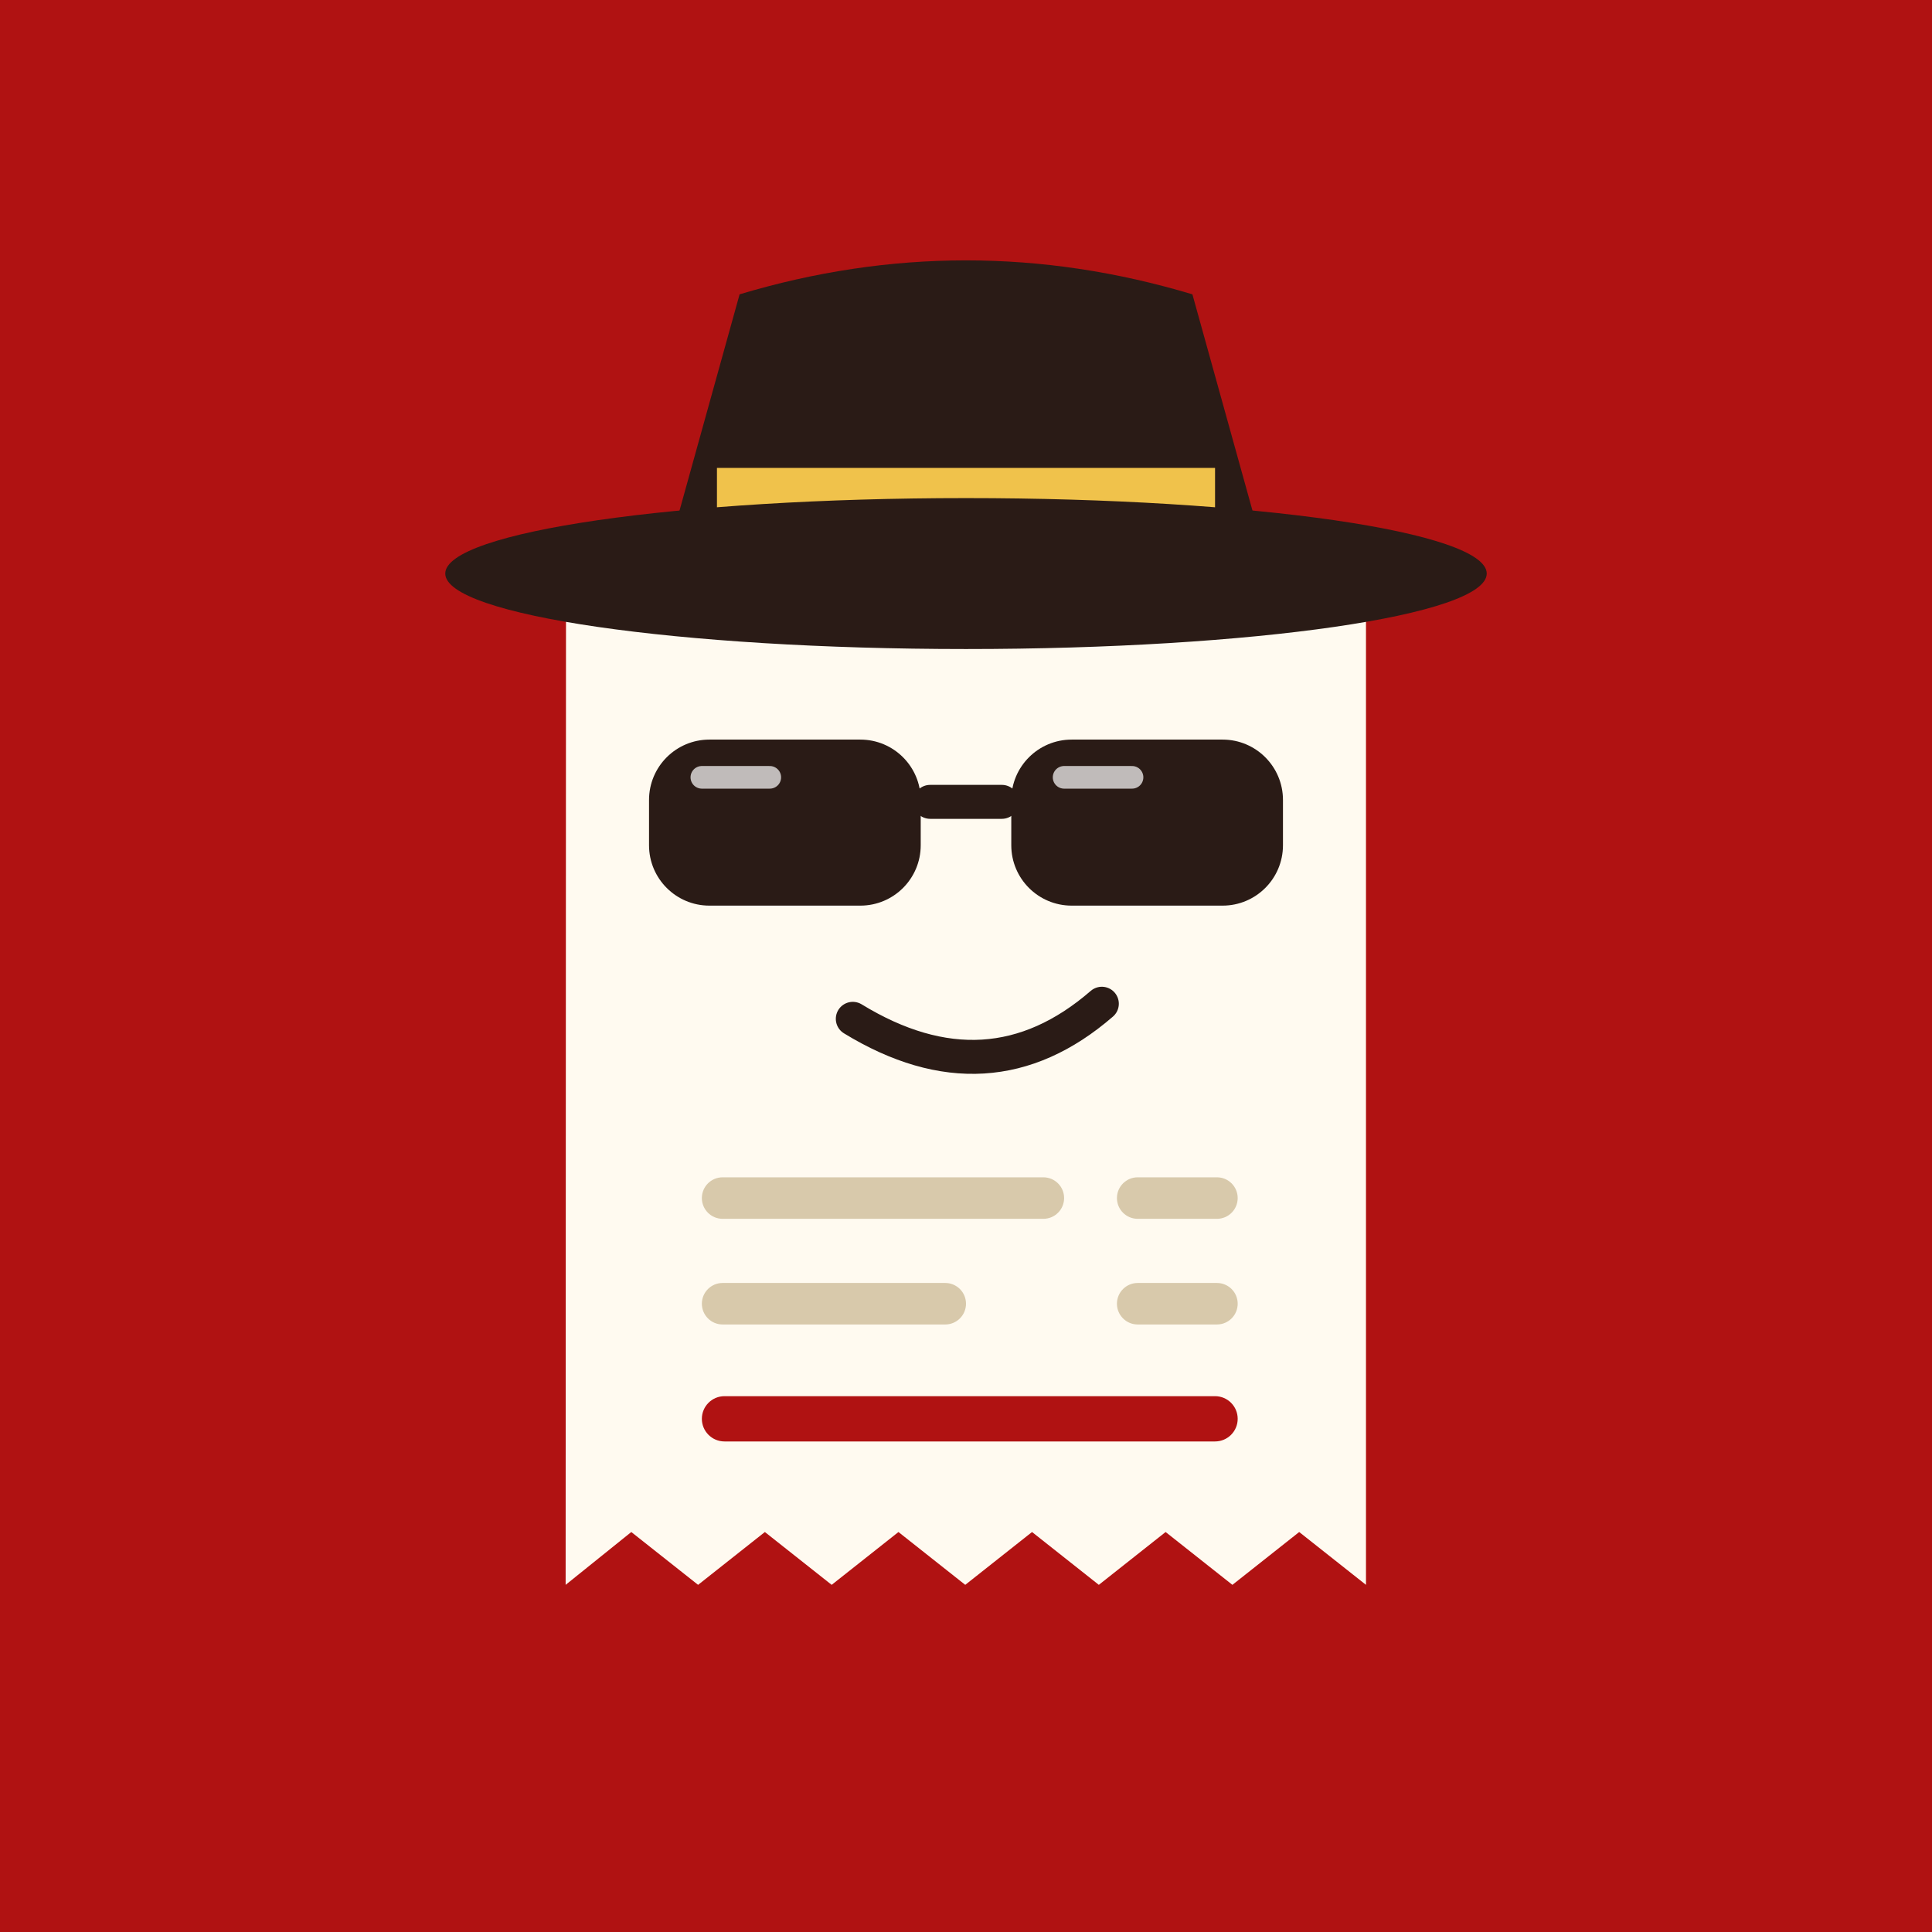
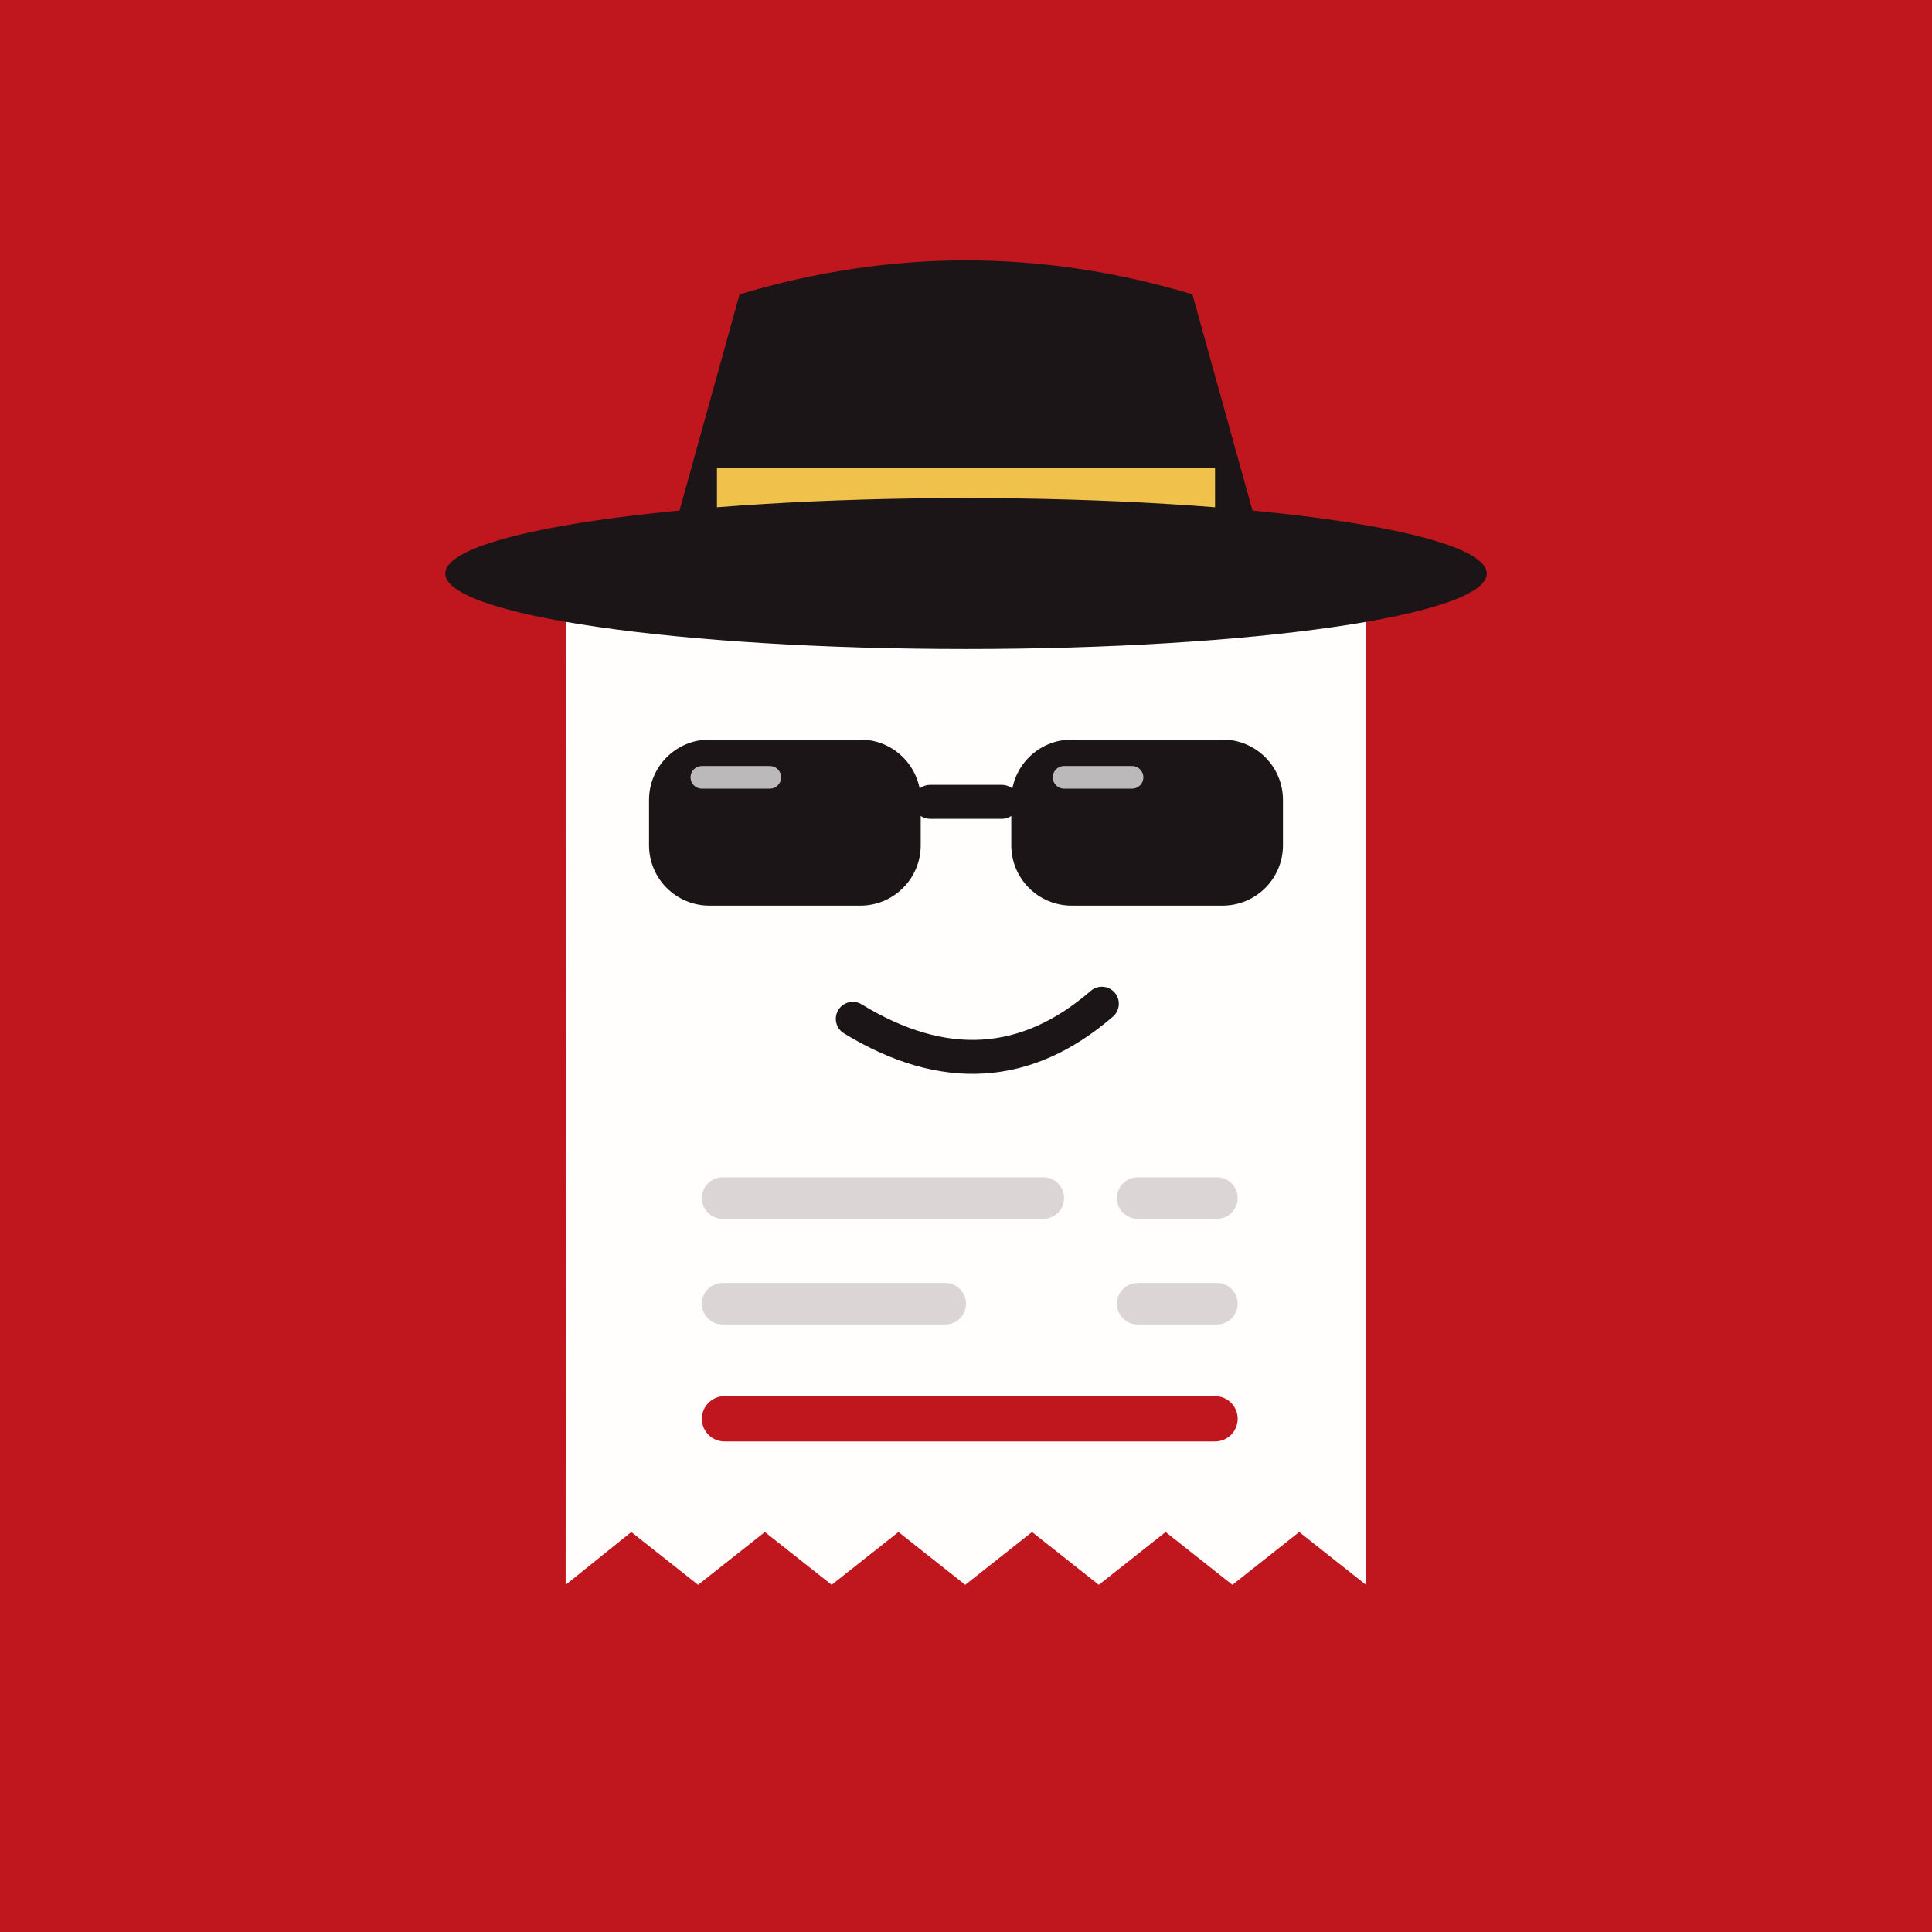
<svg xmlns="http://www.w3.org/2000/svg" viewBox="0 0 512 512" width="512" height="512">
-   <rect width="512" height="512" fill="#B01212" />
-   <path d="M150 150 H362 V420 l-17.7 -14 -17.7 14 -17.7 -14 -17.7 14 -17.7 -14 -17.7 14 -17.7 -14 -17.7 14 -17.7 -14 -17.7 14 -17.7 -14 -17.4 14 Z" fill="#FFFAF0" />
-   <path d="M176 150 L196 78 Q256 60 316 78 L336 150 Z" fill="#2A1B16" />
+   <rect width="512" height="512" fill="#C0161D" />
+   <path d="M150 150 H362 V420 l-17.7 -14 -17.7 14 -17.7 -14 -17.7 14 -17.7 -14 -17.7 14 -17.7 -14 -17.7 14 -17.7 -14 -17.7 14 -17.7 -14 -17.4 14 Z" fill="#FFFEFC" />
+   <path d="M176 150 L196 78 Q256 60 316 78 L336 150 Z" fill="#1B1517" />
  <rect x="190" y="124" width="132" height="18" fill="#F0C24B" />
-   <ellipse cx="256" cy="152" rx="138" ry="20" fill="#2A1B16" />
-   <rect x="172" y="196" width="72" height="44" rx="16" fill="#2A1B16" />
-   <rect x="268" y="196" width="72" height="44" rx="16" fill="#2A1B16" />
-   <rect x="242" y="208" width="28" height="9" rx="4.5" fill="#2A1B16" />
+   <ellipse cx="256" cy="152" rx="138" ry="20" fill="#1B1517" />
+   <rect x="172" y="196" width="72" height="44" rx="16" fill="#1B1517" />
+   <rect x="268" y="196" width="72" height="44" rx="16" fill="#1B1517" />
+   <rect x="242" y="208" width="28" height="9" rx="4.5" fill="#1B1517" />
  <path d="M186 206 l18 0" stroke="#FFFFFF" stroke-width="6" stroke-linecap="round" opacity="0.7" />
  <path d="M282 206 l18 0" stroke="#FFFFFF" stroke-width="6" stroke-linecap="round" opacity="0.7" />
-   <path d="M226 270 Q262 292 292 266" fill="none" stroke="#2A1B16" stroke-width="9" stroke-linecap="round" />
-   <rect x="186" y="312" width="96" height="11" rx="5.5" fill="#D8C9AB" />
-   <rect x="296" y="312" width="32" height="11" rx="5.5" fill="#D8C9AB" />
-   <rect x="186" y="340" width="70" height="11" rx="5.5" fill="#D8C9AB" />
-   <rect x="296" y="340" width="32" height="11" rx="5.5" fill="#D8C9AB" />
-   <rect x="186" y="370" width="142" height="12" rx="6" fill="#B01212" />
+   <path d="M226 270 Q262 292 292 266" fill="none" stroke="#1B1517" stroke-width="9" stroke-linecap="round" />
+   <rect x="186" y="312" width="96" height="11" rx="5.5" fill="#DCD5D6" />
+   <rect x="296" y="312" width="32" height="11" rx="5.5" fill="#DCD5D6" />
+   <rect x="186" y="340" width="70" height="11" rx="5.5" fill="#DCD5D6" />
+   <rect x="296" y="340" width="32" height="11" rx="5.5" fill="#DCD5D6" />
+   <rect x="186" y="370" width="142" height="12" rx="6" fill="#C0161D" />
</svg>
